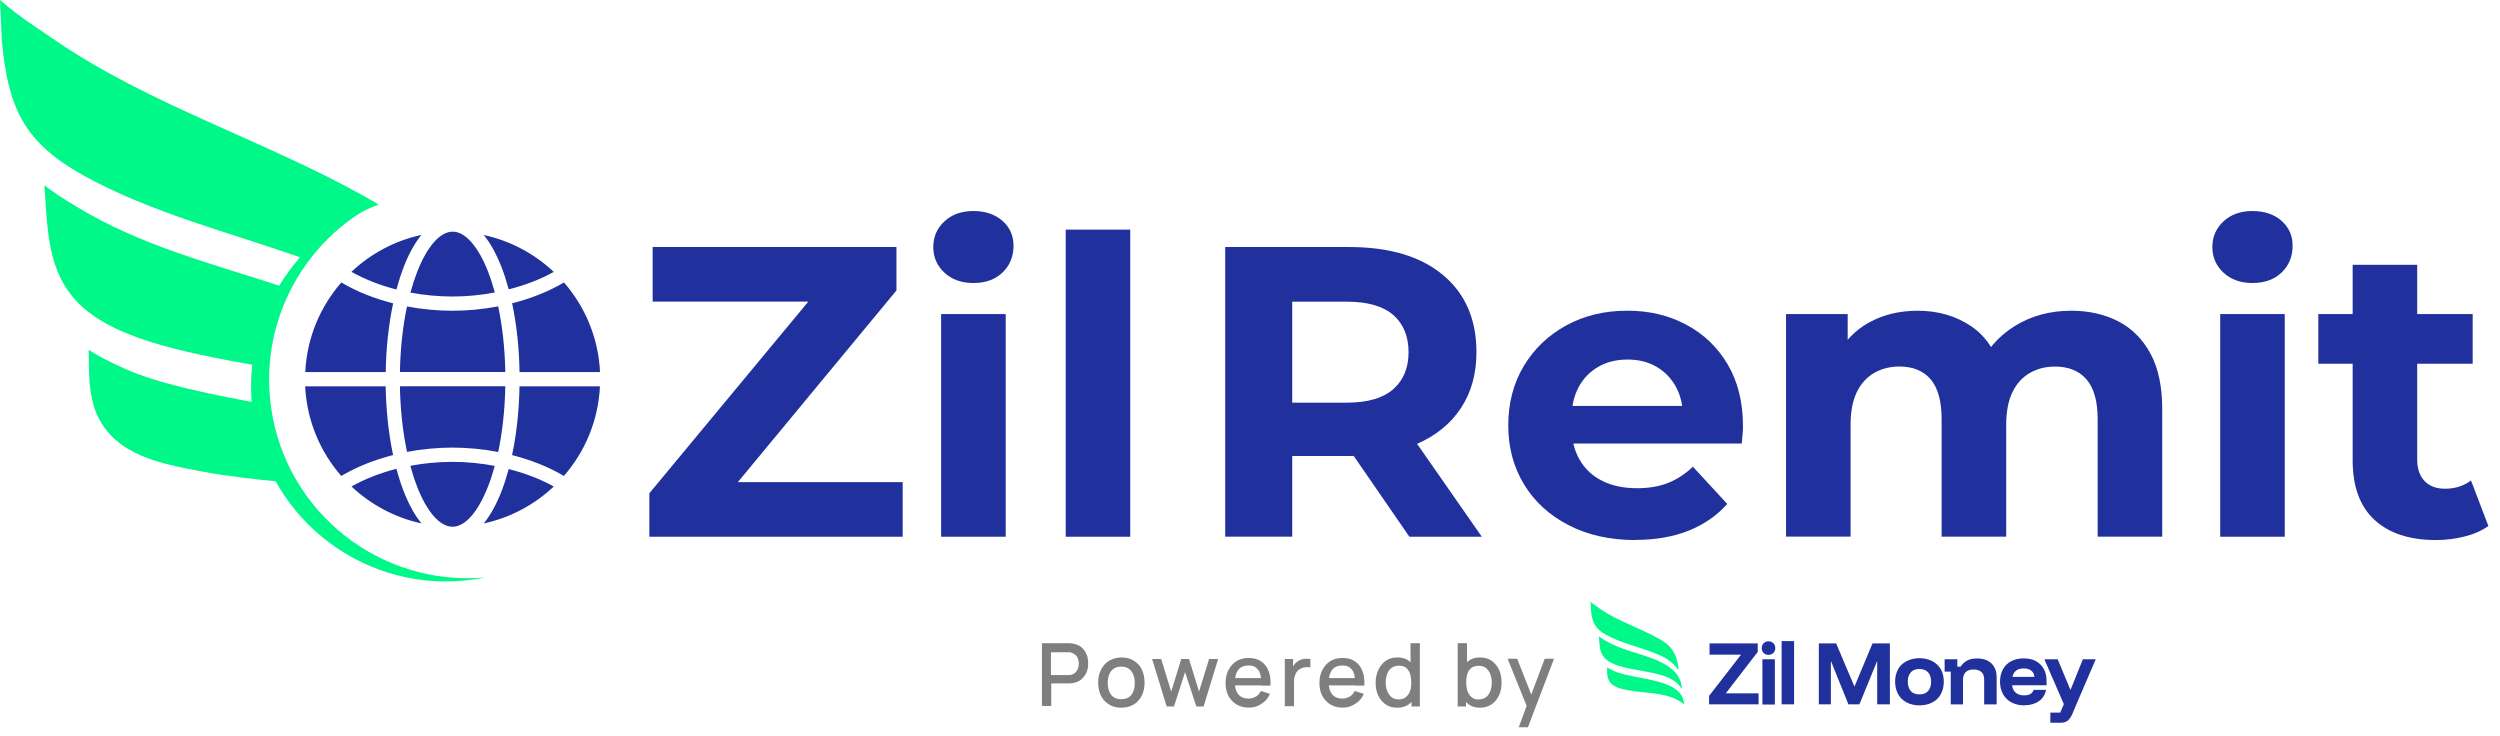
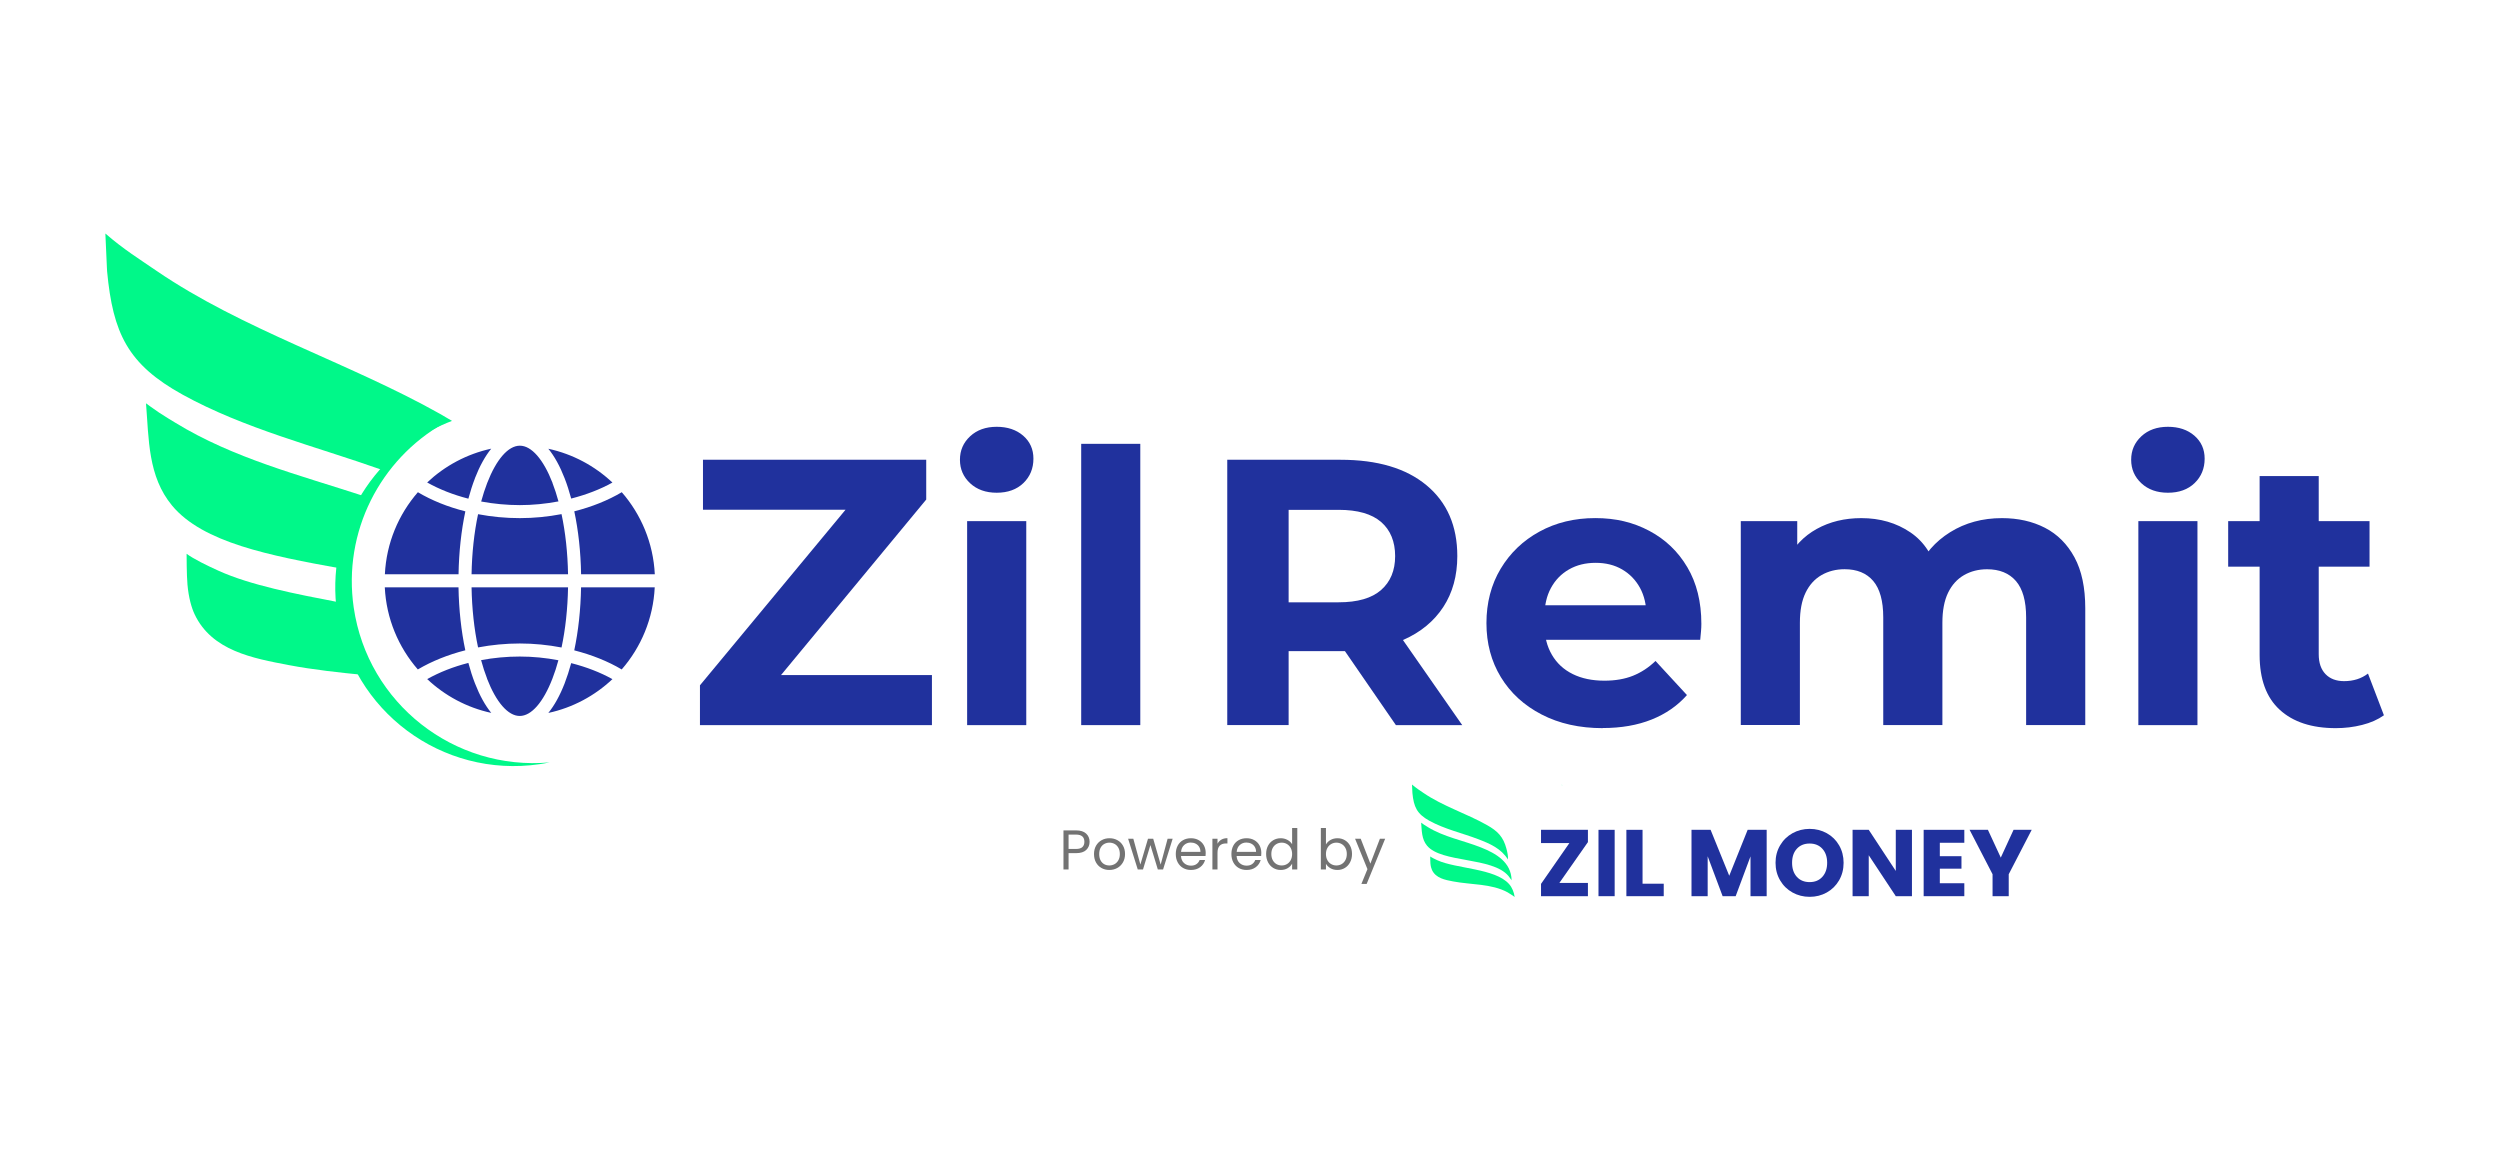
- <svg xmlns="http://www.w3.org/2000/svg" width="605" height="178" viewBox="0 0 605 178" fill="none">
-   <path d="M73.86 93.49H93.33C93.43 99.38 94.05 105.04 95.13 110.12C90.54 111.29 86.27 113 82.58 115.18C77.47 109.31 74.25 101.76 73.85 93.49H73.86ZM82.59 68.35C86.27 70.54 90.55 72.249 95.14 73.409C94.06 78.49 93.44 84.15 93.34 90.04H73.87C74.27 81.76 77.49 74.219 82.6 68.35H82.59ZM145.2 90.04H125.73C125.63 84.14 125.01 78.48 123.93 73.4C128.55 72.23 132.85 70.51 136.48 68.35C141.59 74.219 144.81 81.76 145.21 90.04H145.2ZM96.78 90.04C96.88 84.39 97.47 78.99 98.5 74.159C102.08 74.84 105.79 75.2 109.53 75.2C113.27 75.2 116.96 74.83 120.56 74.14C121.59 78.98 122.18 84.38 122.28 90.03H96.78V90.04ZM122.28 93.49C122.18 99.14 121.59 104.55 120.56 109.38C116.96 108.69 113.23 108.32 109.53 108.32C105.83 108.32 102.08 108.68 98.5 109.36C97.47 104.53 96.88 99.12 96.78 93.48H122.28V93.49ZM123.11 70.03C122.6 68.14 122.03 66.34 121.38 64.68C120.13 61.46 118.68 58.83 117.07 56.87C123.54 58.27 129.36 61.42 134.01 65.8C130.85 67.57 127.1 69.01 123.11 70.03ZM118.17 65.92C118.76 67.43 119.28 69.06 119.75 70.78C116.39 71.42 112.93 71.76 109.54 71.76C106.15 71.76 102.63 71.43 99.32 70.81C99.79 69.08 100.32 67.44 100.91 65.92C103.34 59.65 106.48 56.06 109.55 56.06C112.61 56.06 115.76 59.66 118.19 65.92H118.17ZM97.68 64.67C97.03 66.35 96.45 68.16 95.94 70.06C91.98 69.05 88.29 67.6 85.05 65.78C89.7 61.4 95.52 58.249 101.98 56.849C100.38 58.819 98.92 61.44 97.67 64.659L97.68 64.67ZM95.94 113.46C96.45 115.37 97.03 117.18 97.68 118.85C98.93 122.07 100.38 124.7 101.99 126.66C95.53 125.26 89.71 122.11 85.06 117.73C88.29 115.91 91.99 114.46 95.95 113.45L95.94 113.46ZM100.89 117.61C100.3 116.09 99.77 114.45 99.3 112.72C102.61 112.1 106.05 111.77 109.52 111.77C112.99 111.77 116.38 112.11 119.73 112.75C119.26 114.47 118.74 116.1 118.15 117.61C115.72 123.88 112.58 127.47 109.51 127.47C106.45 127.47 103.3 123.88 100.87 117.61H100.89ZM121.38 118.86C122.02 117.19 122.6 115.4 123.11 113.51C127.11 114.53 130.85 115.97 134.01 117.74C129.36 122.12 123.54 125.28 117.07 126.67C118.67 124.7 120.13 122.08 121.38 118.86ZM123.92 110.13C125 105.05 125.62 99.38 125.72 93.49H145.19C144.79 101.77 141.57 109.31 136.46 115.18C132.83 113.02 128.53 111.31 123.91 110.13H123.92Z" fill="#20319D" />
-   <path d="M91.62 49.51C90.6 48.89 89.55 48.27 88.44 47.65C64.34 34.11 36.18 25.37 13.43 9.8C8.85 6.66 4.81 4.17 0 0L0.41 9.07L0.46 10C2 26.31 5.88 34.56 20.43 42.58C36.74 51.57 55.48 56.21 73.08 62.44C78.05 56.72 84.4 52.24 91.61 49.51H91.62Z" fill="#00F889" />
-   <path d="M68.14 69.32C51.21 63.79 33.81 59.36 18.57 50.04C17.63 49.46 15.82 48.4 14.19 47.31C12.36 46.09 10.74 44.86 10.74 44.86C11.51 54.32 11.22 64.15 17.63 71.88C25.74 81.67 43.52 85.12 62.01 88.46C62.63 81.52 64.79 75.03 68.14 69.32Z" fill="#00F889" />
-   <path d="M62.071 97.5C49.961 95.18 38.361 92.91 29.971 89.13C27.001 87.79 23.321 86 21.471 84.62C21.471 84.68 21.471 90.32 21.701 92.77C22.001 96.16 22.751 98.84 23.591 100.61C28.131 110.24 38.961 112.22 48.471 114.03C55.001 115.27 61.771 115.99 68.571 116.67C65.091 110.98 62.801 104.48 62.071 97.51V97.5Z" fill="#00F889" />
-   <path d="M65.64 98.86C62.7 78.75 72.67 59.73 89.3 50.21C70.13 58.43 58.1 78.76 61.26 100.37C65.03 126.14 88.98 143.98 114.75 140.21C115.65 140.08 116.53 139.92 117.41 139.74C92.21 142 69.35 124.19 65.64 98.85V98.86Z" fill="#00F889" />
-   <path d="M157.141 129.89V119.37L200.511 67.079L202.511 72.99H157.941V59.77H216.941V70.29L173.671 122.58L171.671 116.67H218.451V129.89H157.151H157.141Z" fill="#20319D" />
-   <path d="M235.562 68.489C232.692 68.489 230.352 67.659 228.552 65.989C226.752 64.319 225.852 62.249 225.852 59.779C225.852 57.309 226.752 55.239 228.552 53.569C230.352 51.899 232.692 51.069 235.562 51.069C238.432 51.069 240.772 51.859 242.572 53.419C244.372 54.989 245.272 57.009 245.272 59.479C245.272 62.079 244.382 64.239 242.622 65.939C240.852 67.639 238.502 68.489 235.562 68.489ZM227.752 129.889V75.999H243.382V129.889H227.752Z" fill="#20319D" />
-   <path d="M257.9 129.889V55.569H273.52V129.889H257.9Z" fill="#20319D" />
-   <path d="M296.5 129.889V59.779H326.45C336.2 59.779 343.78 62.029 349.19 66.539C354.6 71.049 357.3 77.269 357.3 85.219C357.3 90.429 356.06 94.919 353.59 98.689C351.12 102.459 347.61 105.349 343.07 107.349C338.53 109.349 333.12 110.349 326.84 110.349H305.51L312.72 103.239V129.879H296.49L296.5 129.889ZM312.72 105.049L305.51 97.439H325.94C330.95 97.439 334.69 96.359 337.16 94.189C339.63 92.019 340.87 89.029 340.87 85.229C340.87 81.429 339.63 78.349 337.16 76.219C334.69 74.079 330.95 73.009 325.94 73.009H305.51L312.72 65.299V105.059V105.049ZM341.07 129.889L323.54 104.449H340.87L358.6 129.889H341.07Z" fill="#20319D" />
-   <path d="M395.76 130.689C389.62 130.689 384.22 129.489 379.58 127.079C374.94 124.679 371.35 121.389 368.81 117.209C366.27 113.039 365 108.279 365 102.939C365 97.6 366.25 92.74 368.76 88.57C371.26 84.4 374.69 81.12 379.03 78.749C383.37 76.379 388.28 75.189 393.75 75.189C399.22 75.189 403.78 76.309 408.02 78.549C412.26 80.79 415.62 83.99 418.09 88.169C420.56 92.34 421.8 97.329 421.8 103.139C421.8 103.739 421.77 104.429 421.7 105.189C421.63 105.959 421.57 106.679 421.5 107.339H377.73V98.23H413.29L407.28 100.929C407.28 98.129 406.71 95.689 405.58 93.62C404.44 91.549 402.88 89.93 400.87 88.76C398.87 87.59 396.53 87.01 393.86 87.01C391.19 87.01 388.83 87.59 386.8 88.76C384.76 89.93 383.18 91.559 382.04 93.669C380.9 95.769 380.34 98.26 380.34 101.129V103.529C380.34 106.469 380.99 109.059 382.29 111.289C383.59 113.529 385.43 115.229 387.8 116.399C390.17 117.569 392.96 118.149 396.16 118.149C399.03 118.149 401.55 117.719 403.72 116.849C405.89 115.979 407.88 114.679 409.68 112.939L417.99 121.949C415.52 124.749 412.41 126.909 408.67 128.409C404.93 129.909 400.62 130.659 395.75 130.659L395.76 130.689Z" fill="#20319D" />
-   <path d="M432.221 129.889V75.999H447.141V90.719L444.341 86.409C446.211 82.739 448.861 79.949 452.301 78.049C455.741 76.149 459.661 75.199 464.071 75.199C469.011 75.199 473.341 76.449 477.041 78.959C480.741 81.469 483.201 85.289 484.401 90.429L478.891 88.929C480.691 84.719 483.581 81.389 487.561 78.909C491.531 76.439 496.091 75.199 501.231 75.199C505.501 75.199 509.291 76.049 512.601 77.749C515.901 79.449 518.511 82.059 520.411 85.559C522.311 89.059 523.261 93.559 523.261 99.029V129.879H507.631V101.429C507.631 97.089 506.731 93.889 504.931 91.809C503.131 89.739 500.591 88.709 497.321 88.709C495.051 88.709 493.011 89.229 491.211 90.259C489.411 91.299 488.001 92.849 487.001 94.919C486.001 96.989 485.501 99.629 485.501 102.829V129.869H469.871V101.419C469.871 97.079 468.981 93.879 467.221 91.799C465.451 89.729 462.931 88.699 459.661 88.699C457.391 88.699 455.351 89.219 453.551 90.249C451.751 91.289 450.341 92.839 449.341 94.909C448.341 96.979 447.841 99.619 447.841 102.819V129.859H432.221V129.889Z" fill="#20319D" />
-   <path d="M545.101 68.489C542.231 68.489 539.891 67.659 538.091 65.989C536.291 64.319 535.391 62.249 535.391 59.779C535.391 57.309 536.291 55.239 538.091 53.569C539.891 51.899 542.231 51.069 545.101 51.069C547.971 51.069 550.311 51.859 552.111 53.419C553.911 54.989 554.811 57.009 554.811 59.479C554.811 62.079 553.921 64.239 552.161 65.939C550.391 67.639 548.041 68.489 545.101 68.489ZM537.291 129.889V75.999H552.911V129.889H537.291Z" fill="#20319D" />
-   <path d="M561.031 88.019V75.999H598.391V88.019H561.031ZM589.471 130.689C583.131 130.689 578.181 129.069 574.651 125.829C571.111 122.589 569.341 117.769 569.341 111.359V64.079H584.961V111.159C584.961 113.429 585.561 115.179 586.761 116.419C587.961 117.659 589.601 118.269 591.671 118.269C594.141 118.269 596.241 117.599 597.981 116.269L602.191 127.289C600.591 128.429 598.671 129.279 596.431 129.839C594.191 130.409 591.871 130.689 589.471 130.689Z" fill="#20319D" />
-   <path d="M413.6 170.45V168.4L421.33 158.43H413.71V155.71H425.37V157.76L417.64 167.79H425.58V170.45H413.6Z" fill="#20319D" />
-   <path d="M427.98 158.48C427.52 158.48 427.11 158.33 426.8 158.02C426.49 157.71 426.34 157.3 426.34 156.84C426.34 156.38 426.49 155.97 426.8 155.66C427.11 155.35 427.52 155.2 427.98 155.2C428.44 155.2 428.85 155.35 429.16 155.66C429.47 155.97 429.62 156.38 429.62 156.84C429.62 157.3 429.47 157.71 429.16 158.02C428.85 158.28 428.44 158.48 427.98 158.48ZM426.5 159.55H429.52V170.5H426.5V159.55Z" fill="#20319D" />
-   <path d="M434.17 155.15H431.15V170.45H434.17V155.15Z" fill="#20319D" />
-   <path d="M440.16 170.45V155.71H444.35L448.75 166.1H448.8L453.15 155.71H457.35V170.45H454.28V160.06H454.23L449.98 170.45H447.32L443.12 160.06H443.07V170.45H440.16Z" fill="#20319D" />
-   <path d="M464.511 170.7C463.331 170.7 462.261 170.44 461.391 169.98C460.521 169.52 459.801 168.85 459.341 167.98C458.881 167.11 458.621 166.14 458.621 164.96C458.621 163.78 458.881 162.81 459.341 161.94C459.801 161.07 460.521 160.46 461.391 160C462.261 159.54 463.331 159.28 464.511 159.28C465.691 159.28 466.711 159.54 467.631 160C468.501 160.46 469.161 161.13 469.681 161.94C470.141 162.81 470.401 163.78 470.401 164.96C470.401 166.14 470.141 167.11 469.681 167.98C469.221 168.85 468.551 169.51 467.631 169.98C466.761 170.44 465.741 170.7 464.511 170.7ZM464.511 168.04C465.431 168.04 466.101 167.78 466.611 167.22C467.071 166.66 467.331 165.94 467.331 164.97C467.331 164 467.071 163.28 466.611 162.72C466.101 162.16 465.431 161.9 464.511 161.9C463.591 161.9 462.871 162.16 462.411 162.72C461.901 163.28 461.691 164 461.691 164.97C461.691 165.94 461.951 166.66 462.411 167.22C462.871 167.78 463.591 168.04 464.511 168.04Z" fill="#20319D" />
-   <path d="M472.08 170.45V162.52H470.6V159.55H473.67V161.34H474.44C474.85 160.73 475.41 160.21 476.03 159.86C476.7 159.5 477.46 159.35 478.43 159.35C479.96 159.35 481.14 159.76 481.96 160.58C482.78 161.4 483.19 162.52 483.19 163.91V170.46H480.17V164.47C480.17 163.65 479.97 163.04 479.5 162.63C479.09 162.22 478.43 162.02 477.61 162.02C476.79 162.02 476.18 162.22 475.72 162.63C475.31 163.04 475.05 163.65 475.05 164.47V170.46H472.08V170.45Z" fill="#20319D" />
-   <path d="M489.84 170.7C488.66 170.7 487.64 170.44 486.77 169.98C485.9 169.52 485.24 168.85 484.72 167.98C484.26 167.11 484 166.09 484 164.96C484 163.83 484.26 162.81 484.72 161.94C485.18 161.12 485.85 160.46 486.72 160C487.59 159.54 488.61 159.33 489.74 159.33C490.87 159.33 491.84 159.53 492.71 160C493.53 160.46 494.14 161.07 494.6 161.89C495.06 162.71 495.27 163.68 495.27 164.81V165.83H486.93C487.03 166.65 487.34 167.26 487.85 167.67C488.36 168.08 489.03 168.28 489.79 168.28C490.46 168.28 490.97 168.18 491.32 167.97C491.67 167.76 491.99 167.41 492.14 166.95H495.16C494.9 168.13 494.34 169.05 493.37 169.71C492.5 170.32 491.32 170.68 489.84 170.68M487.02 163.8H492.34C492.24 163.08 491.98 162.57 491.52 162.27C491.06 161.91 490.5 161.76 489.73 161.76C489.01 161.76 488.4 161.91 487.94 162.27C487.48 162.58 487.17 163.09 487.02 163.8Z" fill="#20319D" />
-   <path d="M496.18 174.85V172.45H498.58L499.45 170.4L494.74 159.55H497.96L501.03 166.92H501.08L504.05 159.55H507.17L502.46 170.5L501.59 172.6C501.28 173.32 500.92 173.88 500.52 174.29C500.11 174.7 499.5 174.9 498.68 174.9H496.17V174.85H496.18Z" fill="#20319D" />
-   <path d="M384.9 145.63C385.82 146.4 386.54 146.86 387.41 147.47C391.66 150.39 396.98 152.02 401.48 154.58C403.83 155.91 405.11 157.14 405.83 159.85C406.03 160.57 406.24 161.44 406.14 162.2C404.66 159.74 402.1 158.67 399.54 157.7C395.96 156.37 392.07 155.5 388.74 153.66C386.03 152.18 385.26 150.59 385.01 147.52V147.37L384.91 145.63H384.9Z" fill="#00F889" />
-   <path d="M406.999 166.76C406.999 166.76 406.489 166.04 406.279 165.79C402.699 161.54 391.439 162.98 388.219 159.09C386.989 157.66 387.089 155.82 386.939 154.02C386.939 154.02 387.249 154.22 387.609 154.48C387.919 154.68 388.279 154.89 388.429 154.99C392.059 157.19 396.309 157.96 400.249 159.49C403.519 160.82 406.899 162.76 406.999 166.76Z" fill="#00F889" />
-   <path d="M388.939 161.49C389.299 161.75 389.959 162.1 390.529 162.36C394.729 164.25 403.269 164.15 406.389 167.58C407.109 168.35 407.459 169.42 407.619 170.45C407.619 170.45 406.439 169.63 406.029 169.43C402.449 167.49 397.949 167.79 393.959 167.03C392.169 166.67 390.119 166.31 389.299 164.52C389.149 164.21 388.989 163.7 388.939 163.04C388.939 162.58 388.939 161.51 388.939 161.51" fill="#00F889" />
-   <path d="M252.15 170.96V155.66H258.89C259.13 155.66 259.32 155.72 259.5 155.72C260.35 155.84 261.08 156.15 261.63 156.57C262.18 157 262.6 157.6 262.91 158.27C263.22 158.94 263.34 159.73 263.34 160.52C263.34 161.37 263.22 162.1 262.91 162.77C262.6 163.44 262.18 163.98 261.63 164.47C261.08 164.9 260.35 165.2 259.5 165.32C259.32 165.32 259.07 165.38 258.89 165.38H254.4V170.84H252.15V170.96ZM254.33 163.37H258.7C258.88 163.37 259.06 163.31 259.19 163.31C259.62 163.19 259.98 163.01 260.28 162.7C260.58 162.39 260.77 162.09 260.89 161.73C261.01 161.37 261.07 161 261.07 160.58C261.07 160.22 261.01 159.85 260.89 159.49C260.77 159.13 260.59 158.76 260.28 158.52C259.97 158.28 259.61 158.03 259.19 157.91C259.01 157.85 258.89 157.85 258.7 157.85H254.33V163.38V163.37Z" fill="#7F7F7F" />
-   <path d="M271.34 171.26C270.19 171.26 269.21 171.02 268.36 170.47C267.51 169.92 266.84 169.26 266.42 168.34C266 167.42 265.75 166.4 265.75 165.18C265.75 163.96 265.99 162.93 266.48 162.02C266.97 161.11 267.57 160.38 268.42 159.89C269.27 159.4 270.24 159.1 271.4 159.1C272.56 159.1 273.53 159.34 274.38 159.89C275.23 160.44 275.9 161.1 276.32 162.02C276.74 162.94 276.99 163.96 276.99 165.18C276.99 166.4 276.75 167.43 276.32 168.34C275.83 169.25 275.23 169.98 274.38 170.47C273.47 171.02 272.44 171.26 271.34 171.26ZM271.34 169.2C272.43 169.2 273.28 168.84 273.83 168.11C274.38 167.38 274.62 166.41 274.62 165.26C274.62 164.05 274.32 163.13 273.77 162.41C273.22 161.69 272.43 161.32 271.34 161.32C270.61 161.32 270 161.5 269.52 161.81C269.03 162.17 268.67 162.6 268.43 163.21C268.19 163.82 268.07 164.49 268.07 165.27C268.07 166.48 268.37 167.46 268.92 168.18C269.47 168.85 270.26 169.21 271.35 169.21L271.34 169.2Z" fill="#7F7F7F" />
-   <path d="M282.331 170.96L278.811 159.479H281.001L283.431 167.37L285.861 159.479H287.741L290.171 167.37L292.601 159.479H294.791L291.271 170.96H289.511L286.781 162.639L284.111 170.96H282.351H282.331Z" fill="#7F7F7F" />
-   <path d="M302.3 171.259C301.15 171.259 300.17 171.02 299.32 170.53C298.47 170.04 297.8 169.319 297.32 168.469C296.83 167.559 296.59 166.53 296.59 165.37C296.59 164.09 296.83 163 297.32 162.09C297.81 161.18 298.47 160.45 299.26 159.96C300.11 159.47 301.08 159.229 302.17 159.229C303.32 159.229 304.36 159.47 305.15 160.02C306 160.57 306.61 161.359 306.97 162.329C307.4 163.299 307.52 164.519 307.46 165.909H305.21V164.999C305.21 163.659 304.97 162.69 304.42 162.02C303.87 161.35 303.21 161.049 302.17 161.049C301.08 161.049 300.23 161.409 299.68 162.079C299.13 162.809 298.83 163.78 298.83 165.12C298.83 166.46 299.13 167.37 299.68 168.03C300.23 168.7 301.08 169.06 302.11 169.06C302.78 169.06 303.39 168.879 303.93 168.569C304.47 168.259 304.84 167.779 305.14 167.229L307.33 167.9C306.9 168.93 306.24 169.72 305.33 170.27C304.42 170.94 303.45 171.24 302.29 171.24L302.3 171.259ZM298.23 165.859V164.099H306.43V165.859H298.23Z" fill="#7F7F7F" />
-   <path d="M310.92 170.96V159.48H312.92V162.27L312.62 161.91C312.74 161.55 312.92 161.18 313.17 160.88C313.42 160.58 313.66 160.33 313.96 160.09C314.26 159.85 314.57 159.73 314.93 159.6C315.29 159.48 315.66 159.42 316.02 159.42C316.38 159.42 316.75 159.42 317.11 159.48V161.54C316.75 161.42 316.32 161.42 315.83 161.48C315.34 161.54 314.98 161.66 314.55 161.91C314.19 162.15 313.88 162.46 313.7 162.76C313.52 163.06 313.34 163.49 313.27 163.85C313.15 164.28 313.15 164.7 313.15 165.13V170.9H310.9V170.96H310.92Z" fill="#7F7F7F" />
-   <path d="M325.011 171.259C323.861 171.259 322.881 171.02 322.031 170.53C321.181 170.04 320.511 169.319 320.031 168.469C319.541 167.559 319.301 166.53 319.301 165.37C319.301 164.09 319.541 163 320.031 162.09C320.521 161.18 321.181 160.45 321.971 159.96C322.821 159.47 323.791 159.229 324.881 159.229C326.031 159.229 327.071 159.47 327.861 160.02C328.711 160.57 329.321 161.359 329.681 162.329C330.111 163.299 330.231 164.519 330.171 165.909H327.921V164.999C327.921 163.659 327.681 162.69 327.131 162.02C326.581 161.35 325.921 161.049 324.881 161.049C323.791 161.049 322.941 161.409 322.391 162.079C321.841 162.809 321.541 163.78 321.541 165.12C321.541 166.46 321.841 167.37 322.391 168.03C322.941 168.7 323.791 169.06 324.821 169.06C325.491 169.06 326.101 168.879 326.641 168.569C327.181 168.259 327.551 167.779 327.851 167.229L330.041 167.9C329.611 168.93 328.951 169.72 328.041 170.27C327.131 170.94 326.101 171.24 325.001 171.24L325.011 171.259ZM320.881 165.859V164.099H329.081V165.859H320.881Z" fill="#7F7F7F" />
-   <path d="M338.12 171.26C337.03 171.26 336.12 171.02 335.33 170.47C334.54 169.92 333.93 169.19 333.51 168.28C333.09 167.37 332.9 166.34 332.9 165.18C332.9 164.02 333.14 162.99 333.57 162.08C334 161.17 334.6 160.44 335.39 159.89C336.18 159.34 337.09 159.1 338.18 159.1C339.27 159.1 340.18 159.34 340.91 159.89C341.64 160.44 342.19 161.17 342.61 162.08C342.97 162.99 343.16 164.02 343.16 165.18C343.16 166.34 342.98 167.37 342.61 168.28C342.24 169.19 341.64 169.92 340.91 170.47C340.12 171.02 339.21 171.26 338.12 171.26ZM338.43 169.26C339.16 169.26 339.77 169.08 340.19 168.71C340.68 168.35 340.98 167.86 341.22 167.25C341.46 166.64 341.52 165.91 341.52 165.12C341.52 164.33 341.4 163.6 341.22 162.99C340.98 162.38 340.67 161.9 340.25 161.59C339.82 161.23 339.22 161.1 338.55 161.1C337.82 161.1 337.21 161.28 336.73 161.65C336.25 162.02 335.88 162.5 335.7 163.11C335.46 163.72 335.34 164.39 335.34 165.17C335.34 165.9 335.46 166.63 335.7 167.23C335.94 167.84 336.31 168.32 336.73 168.69C337.16 169.05 337.76 169.24 338.43 169.24V169.26ZM341.59 170.96V162.7H341.35V155.66H343.6V170.96H341.6H341.59Z" fill="#7F7F7F" />
-   <path d="M352.76 170.96V155.66H355.01V162.7H354.77V170.96H352.77H352.76ZM358.16 171.26C357.07 171.26 356.16 171.02 355.43 170.47C354.7 169.92 354.09 169.19 353.73 168.28C353.37 167.37 353.18 166.34 353.18 165.18C353.18 164.02 353.36 162.99 353.73 162.08C354.09 161.17 354.64 160.44 355.43 159.89C356.22 159.34 357.07 159.1 358.16 159.1C359.25 159.1 360.16 159.34 360.95 159.89C361.74 160.44 362.35 161.17 362.77 162.08C363.19 162.99 363.38 164.02 363.38 165.18C363.38 166.34 363.2 167.37 362.77 168.28C362.34 169.19 361.74 169.92 360.95 170.47C360.1 171.02 359.19 171.26 358.16 171.26ZM357.86 169.26C358.59 169.26 359.14 169.08 359.62 168.71C360.11 168.35 360.41 167.86 360.65 167.25C360.89 166.64 361.01 165.97 361.01 165.19C361.01 164.46 360.89 163.73 360.65 163.13C360.41 162.52 360.04 162.04 359.62 161.67C359.13 161.31 358.53 161.12 357.8 161.12C357.13 161.12 356.52 161.3 356.1 161.61C355.67 161.97 355.31 162.4 355.13 163.01C354.89 163.62 354.83 164.35 354.83 165.14C354.83 165.93 354.95 166.66 355.13 167.27C355.37 167.88 355.68 168.36 356.16 168.73C356.52 169.09 357.13 169.28 357.86 169.28V169.26Z" fill="#7F7F7F" />
-   <path d="M367.51 176.06L369.76 169.99L369.82 171.75L364.84 159.42H367.15L370.91 168.95H370.24L373.82 159.42H376.07L369.76 176H367.51V176.06Z" fill="#7F7F7F" />
+ <svg xmlns="http://www.w3.org/2000/svg" width="1920" zoomAndPan="magnify" viewBox="0 0 1440 665.25" height="887" preserveAspectRatio="xMidYMid meet" version="1.0">
+   <defs>
+     <g />
+     <clipPath id="0bee91023f">
+       <path d="M 0.688 0.504 L 201 0.504 L 201 137 L 0.688 137 Z M 0.688 0.504 " clip-rule="nonzero" />
+     </clipPath>
+     <clipPath id="b4c6ef9c71">
+       <path d="M 839 317 L 886 317 L 886 318.27 L 839 318.27 Z M 839 317 " clip-rule="nonzero" />
+     </clipPath>
+     <clipPath id="ac78ba9ac0">
+       <path d="M 824 324 L 1111 324 L 1111 401.555 L 824 401.555 Z M 824 324 " clip-rule="nonzero" />
+     </clipPath>
+     <clipPath id="e574dc4ad8">
+       <path d="M 250 19 L 286.93 19 L 286.93 59 L 250 59 Z M 250 19 " clip-rule="nonzero" />
+     </clipPath>
+     <clipPath id="e550012052">
+       <rect x="0" width="287" y="0" height="78" />
+     </clipPath>
+     <clipPath id="1771242290">
+       <rect x="0" width="190" y="0" height="47" />
+     </clipPath>
+     <clipPath id="718626d92f">
+       <rect x="0" width="1321" y="0" height="402" />
+     </clipPath>
+   </defs>
+   <g transform="matrix(1, 0, 0, 1, 60, 134)">
+     <g clip-path="url(#718626d92f)">
+       <path fill="#20319d" d="M 161.664 204.316 L 204.098 204.316 C 204.316 217.156 205.668 229.496 208.02 240.57 C 198.016 243.121 188.711 246.852 180.668 251.602 C 169.531 238.805 162.516 222.348 161.641 204.316 Z M 180.691 149.508 C 188.711 154.285 198.039 158.012 208.043 160.539 C 205.688 171.613 204.336 183.953 204.121 196.793 L 161.688 196.793 C 162.559 178.742 169.574 162.305 180.711 149.508 Z M 317.148 196.793 L 274.711 196.793 C 274.496 183.934 273.145 171.594 270.789 160.52 C 280.859 157.969 290.23 154.219 298.141 149.508 C 309.277 162.305 316.297 178.742 317.168 196.793 Z M 211.617 196.793 C 211.836 184.477 213.121 172.707 215.367 162.176 C 223.168 163.656 231.254 164.441 239.406 164.441 C 247.559 164.441 255.598 163.637 263.445 162.133 C 265.691 172.684 266.977 184.457 267.195 196.773 L 211.617 196.773 Z M 267.195 204.316 C 266.977 216.633 265.691 228.43 263.445 238.957 C 255.598 237.453 247.469 236.648 239.406 236.648 C 231.34 236.648 223.168 237.434 215.367 238.914 C 213.121 228.383 211.836 216.59 211.617 204.293 L 267.195 204.293 Z M 269.004 153.172 C 267.891 149.051 266.648 145.129 265.23 141.508 C 262.508 134.488 259.348 128.754 255.84 124.484 C 269.941 127.535 282.625 134.402 292.758 143.949 C 285.871 147.809 277.699 150.949 269.004 153.172 Z M 258.234 144.211 C 259.523 147.504 260.656 151.059 261.68 154.809 C 254.355 156.203 246.816 156.945 239.426 156.945 C 232.039 156.945 224.367 156.223 217.152 154.871 C 218.176 151.102 219.332 147.527 220.617 144.211 C 225.914 130.543 232.758 122.715 239.449 122.715 C 246.117 122.715 252.984 130.566 258.281 144.211 Z M 213.578 141.488 C 212.16 145.148 210.898 149.094 209.785 153.238 C 201.156 151.035 193.113 147.875 186.051 143.906 C 196.188 134.359 208.871 127.492 222.949 124.438 C 219.465 128.734 216.281 134.445 213.555 141.465 Z M 209.785 247.852 C 210.898 252.016 212.16 255.961 213.578 259.602 C 216.301 266.621 219.465 272.355 222.973 276.629 C 208.891 273.578 196.207 266.711 186.074 257.16 C 193.113 253.195 201.176 250.031 209.809 247.832 Z M 220.574 256.898 C 219.289 253.586 218.133 250.012 217.109 246.238 C 224.324 244.887 231.82 244.168 239.383 244.168 C 246.945 244.168 254.336 244.91 261.637 246.305 C 260.613 250.055 259.477 253.609 258.191 256.898 C 252.898 270.57 246.055 278.395 239.363 278.395 C 232.691 278.395 225.828 270.57 220.531 256.898 Z M 265.23 259.625 C 266.629 255.984 267.891 252.082 269.004 247.961 C 277.719 250.184 285.871 253.324 292.758 257.184 C 282.625 266.73 269.941 273.621 255.84 276.652 C 259.324 272.355 262.508 266.645 265.23 259.625 Z M 270.77 240.594 C 273.121 229.52 274.473 217.156 274.691 204.316 L 317.125 204.316 C 316.254 222.367 309.234 238.805 298.098 251.602 C 290.188 246.895 280.816 243.164 270.746 240.594 Z M 270.77 240.594 " fill-opacity="1" fill-rule="nonzero" />
+       <g clip-path="url(#0bee91023f)">
+         <path fill="#00f889" d="M 200.371 108.438 C 198.148 107.086 195.859 105.734 193.441 104.383 C 140.918 74.867 79.543 55.812 29.961 21.867 C 19.977 15.023 11.172 9.594 0.691 0.504 L 1.582 20.277 L 1.691 22.305 C 5.051 57.859 13.504 75.848 45.215 93.332 C 80.762 112.93 121.605 123.043 159.965 136.625 C 170.797 124.156 184.637 114.391 200.352 108.438 Z M 200.371 108.438 " fill-opacity="1" fill-rule="nonzero" />
+       </g>
+       <path fill="#00f889" d="M 149.199 151.625 C 112.301 139.57 74.379 129.914 41.164 109.594 C 39.113 108.328 35.168 106.02 31.617 103.645 C 27.629 100.984 24.098 98.301 24.098 98.301 C 25.777 118.926 25.145 140.355 39.113 157.207 C 56.789 178.551 95.539 186.07 135.84 193.352 C 137.191 178.223 141.898 164.074 149.199 151.625 Z M 149.199 151.625 " fill-opacity="1" fill-rule="nonzero" />
+       <path fill="#00f889" d="M 135.969 213.059 C 109.578 208 84.297 203.051 66.012 194.812 C 59.535 191.891 51.516 187.988 47.484 184.98 C 47.484 185.109 47.484 197.406 47.984 202.746 C 48.641 210.137 50.273 215.98 52.105 219.84 C 62 240.832 85.602 245.148 106.328 249.094 C 120.562 251.797 135.316 253.367 150.137 254.852 C 142.551 242.445 137.562 228.277 135.969 213.082 Z M 135.969 213.059 " fill-opacity="1" fill-rule="nonzero" />
+       <path fill="#00f889" d="M 143.75 216.023 C 137.344 172.184 159.07 130.719 195.316 109.965 C 153.535 127.883 127.316 172.203 134.203 219.316 C 142.422 275.496 194.617 314.387 250.781 306.168 C 252.742 305.887 254.66 305.535 256.578 305.145 C 201.66 310.07 151.836 271.246 143.75 216 Z M 143.75 216.023 " fill-opacity="1" fill-rule="nonzero" />
+       <path fill="#20319d" d="M 343.172 283.672 L 343.172 260.738 L 437.695 146.742 L 442.055 159.625 L 344.914 159.625 L 344.914 130.805 L 473.504 130.805 L 473.504 153.738 L 379.199 267.734 L 374.84 254.852 L 476.793 254.852 L 476.793 283.672 Z M 343.172 283.672 " fill-opacity="1" fill-rule="nonzero" />
+       <path fill="#20319d" d="M 514.086 149.812 C 507.832 149.812 502.73 148.004 498.809 144.363 C 494.887 140.723 492.926 136.211 492.926 130.824 C 492.926 125.441 494.887 120.93 498.809 117.289 C 502.73 113.648 507.832 111.836 514.086 111.836 C 520.34 111.836 525.441 113.559 529.363 116.961 C 533.289 120.383 535.25 124.789 535.25 130.172 C 535.25 135.84 533.309 140.551 529.473 144.254 C 525.617 147.961 520.492 149.812 514.086 149.812 Z M 497.066 283.668 L 497.066 166.188 L 531.129 166.188 L 531.129 283.668 Z M 497.066 283.668 " fill-opacity="1" fill-rule="nonzero" />
+       <path fill="#20319d" d="M 562.77 121.648 L 596.812 121.648 L 596.812 283.668 L 562.77 283.668 Z M 562.77 121.648 " fill-opacity="1" fill-rule="nonzero" />
+       <path fill="#20319d" d="M 646.898 283.668 L 646.898 130.824 L 712.172 130.824 C 733.422 130.824 749.941 135.73 761.734 145.562 C 773.523 155.395 779.41 168.953 779.41 186.285 C 779.41 197.645 776.707 207.434 771.324 215.652 C 765.941 223.871 758.289 230.172 748.395 234.531 C 738.5 238.891 726.711 241.07 713.023 241.07 L 666.535 241.07 L 682.25 225.57 L 682.25 283.648 L 646.875 283.648 Z M 682.25 229.516 L 666.535 212.926 L 711.062 212.926 C 721.98 212.926 730.133 210.57 735.516 205.84 C 740.898 201.109 743.602 194.594 743.602 186.309 C 743.602 178.023 740.898 171.309 735.516 166.664 C 730.133 162 721.98 159.668 711.062 159.668 L 666.535 159.668 L 682.25 142.859 L 682.25 229.539 Z M 744.035 283.668 L 705.832 228.207 L 743.602 228.207 L 782.242 283.668 Z M 744.035 283.668 " fill-opacity="1" fill-rule="nonzero" />
+       <path fill="#20319d" d="M 863.23 285.414 C 849.848 285.414 838.078 282.797 827.965 277.543 C 817.855 272.309 810.031 265.137 804.492 256.027 C 798.957 246.934 796.191 236.559 796.191 224.918 C 796.191 213.277 798.914 202.68 804.387 193.59 C 809.832 184.5 817.309 177.348 826.77 172.184 C 836.227 167.016 846.93 164.422 858.848 164.422 C 870.77 164.422 880.711 166.863 889.949 171.746 C 899.191 176.629 906.516 183.605 911.898 192.719 C 917.281 201.809 919.984 212.688 919.984 225.352 C 919.984 226.66 919.918 228.164 919.766 229.82 C 919.613 231.5 919.48 233.07 919.328 234.508 L 823.934 234.508 L 823.934 214.648 L 901.438 214.648 L 888.336 220.535 C 888.336 214.43 887.094 209.113 884.633 204.598 C 882.148 200.086 878.746 196.555 874.367 194.004 C 870.008 191.453 864.91 190.188 859.09 190.188 C 853.27 190.188 848.125 191.453 843.703 194.004 C 839.258 196.555 835.812 200.109 833.328 204.707 C 830.844 209.285 829.625 214.715 829.625 220.969 L 829.625 226.203 C 829.625 232.613 831.039 238.258 833.871 243.121 C 836.707 248.004 840.715 251.711 845.883 254.258 C 851.047 256.809 857.129 258.074 864.102 258.074 C 870.355 258.074 875.848 257.137 880.578 255.242 C 885.309 253.344 889.645 250.512 893.566 246.715 L 911.68 266.359 C 906.297 272.465 899.52 277.172 891.367 280.441 C 883.215 283.711 873.824 285.348 863.207 285.348 Z M 863.23 285.414 " fill-opacity="1" fill-rule="nonzero" />
+       <path fill="#20319d" d="M 942.695 283.668 L 942.695 166.188 L 975.211 166.188 L 975.211 198.277 L 969.109 188.879 C 973.188 180.879 978.961 174.797 986.457 170.656 C 993.957 166.512 1002.5 164.441 1012.109 164.441 C 1022.879 164.441 1032.312 167.168 1040.379 172.641 C 1048.441 178.109 1053.805 186.438 1056.418 197.645 L 1044.41 194.375 C 1048.332 185.195 1054.633 177.938 1063.305 172.531 C 1071.957 167.145 1081.898 164.441 1093.098 164.441 C 1102.406 164.441 1110.664 166.297 1117.879 170 C 1125.07 173.707 1130.762 179.398 1134.902 187.027 C 1139.043 194.656 1141.113 204.469 1141.113 216.395 L 1141.113 283.648 L 1107.047 283.648 L 1107.047 221.625 C 1107.047 212.164 1105.086 205.188 1101.164 200.652 C 1097.238 196.141 1091.703 193.895 1084.578 193.895 C 1079.629 193.895 1075.184 195.027 1071.262 197.273 C 1067.34 199.539 1064.266 202.922 1062.086 207.434 C 1059.906 211.945 1058.816 217.699 1058.816 224.676 L 1058.816 283.625 L 1024.75 283.625 L 1024.75 221.602 C 1024.75 212.141 1022.812 205.164 1018.977 200.633 C 1015.117 196.117 1009.625 193.871 1002.5 193.871 C 997.551 193.871 993.105 195.008 989.184 197.25 C 985.262 199.52 982.188 202.898 980.008 207.41 C 977.828 211.922 976.738 217.68 976.738 224.656 L 976.738 283.602 L 942.695 283.602 Z M 942.695 283.668 " fill-opacity="1" fill-rule="nonzero" />
+       <path fill="#20319d" d="M 1188.711 149.812 C 1182.457 149.812 1177.355 148.004 1173.434 144.363 C 1169.512 140.723 1167.551 136.211 1167.551 130.824 C 1167.551 125.441 1169.512 120.93 1173.434 117.289 C 1177.355 113.648 1182.457 111.836 1188.711 111.836 C 1194.969 111.836 1200.066 113.559 1203.988 116.961 C 1207.914 120.383 1209.875 124.789 1209.875 130.172 C 1209.875 135.84 1207.934 140.551 1204.098 144.254 C 1200.242 147.961 1195.121 149.812 1188.711 149.812 Z M 1171.691 283.668 L 1171.691 166.188 L 1205.734 166.188 L 1205.734 283.668 Z M 1171.691 283.668 " fill-opacity="1" fill-rule="nonzero" />
+       <path fill="#20319d" d="M 1223.43 192.391 L 1223.43 166.188 L 1304.855 166.188 L 1304.855 192.391 Z M 1285.414 285.414 C 1271.598 285.414 1260.809 281.883 1253.113 274.816 C 1245.398 267.754 1241.543 257.246 1241.543 243.273 L 1241.543 140.199 L 1275.586 140.199 L 1275.586 242.836 C 1275.586 247.785 1276.891 251.602 1279.508 254.305 C 1282.125 257.008 1285.699 258.336 1290.207 258.336 C 1295.594 258.336 1300.168 256.875 1303.961 253.977 L 1313.137 278 C 1309.648 280.484 1305.465 282.34 1300.582 283.559 C 1295.699 284.801 1290.645 285.414 1285.414 285.414 Z M 1285.414 285.414 " fill-opacity="1" fill-rule="nonzero" />
+       <g clip-path="url(#b4c6ef9c71)">
+         <path fill="#00f889" d="M 839.562 317.984 C 841.566 319.664 843.137 320.668 845.031 321.996 C 854.293 328.363 865.891 331.914 875.695 337.496 C 880.82 340.395 883.609 343.078 885.176 348.984 C 885.613 350.555 886.07 352.453 885.852 354.109 C 882.629 348.746 877.047 346.414 871.469 344.297 C 863.668 341.398 855.188 339.5 847.93 335.492 C 842.023 332.266 840.348 328.797 839.801 322.105 L 839.801 321.777 L 839.582 317.984 Z M 839.562 317.984 " fill-opacity="1" fill-rule="nonzero" />
+       </g>
+       <path fill="#00f889" d="M 753.332 317.906 C 755.68 319.945 757.648 321.168 759.887 322.703 C 770.988 330.316 784.734 334.602 796.48 341.23 C 802.594 344.672 805.91 347.961 807.723 354.922 C 808.23 356.848 808.762 359.105 808.566 361.07 C 804.668 354.703 798.047 351.883 791.363 349.336 C 782.117 345.816 772 343.555 763.293 338.746 C 756.195 334.824 754.305 330.781 753.555 322.805 L 753.527 322.352 L 753.32 317.922 Z M 753.332 317.906 " fill-opacity="1" fill-rule="nonzero" />
+       <path fill="#00f889" d="M 810.691 373.035 C 810.691 373.035 809.332 371.125 808.84 370.527 C 799.473 359.496 770.277 363.16 761.949 353.078 C 758.824 349.297 758.969 344.492 758.578 339.852 C 758.578 339.852 759.371 340.449 760.262 341.047 C 761.055 341.578 761.934 342.102 762.402 342.387 C 771.793 348.156 782.879 350.09 793.047 354.133 C 801.625 357.535 810.469 362.578 810.691 373.023 " fill-opacity="1" fill-rule="nonzero" />
+       <path fill="#00f889" d="M 763.812 359.316 C 764.719 359.992 766.52 360.875 767.957 361.523 C 778.902 366.473 801.094 366.125 809.188 375.168 C 811.027 377.23 812.051 379.934 812.441 382.637 C 812.441 382.637 809.434 380.559 808.359 379.973 C 798.992 374.906 787.363 375.688 776.973 373.699 C 772.336 372.816 767.051 371.84 764.836 367.137 C 764.434 366.266 764.059 364.969 763.918 363.305 C 763.812 362.109 763.801 359.316 763.801 359.316 " fill-opacity="1" fill-rule="nonzero" />
+       <g clip-path="url(#ac78ba9ac0)">
+         <g transform="matrix(1, 0, 0, 1, 824, 324)">
+           <g clip-path="url(#e550012052)">
+             <g fill="#20319d" fill-opacity="1">
+               <g transform="translate(0.907899, 58.2011)">
+                 <g>
+                   <path d="M 13.281 -7.625 L 29.734 -7.625 L 29.734 0 L 2.719 0 L 2.719 -7.078 L 19.062 -30.609 L 2.719 -30.609 L 2.719 -38.219 L 29.734 -38.219 L 29.734 -31.141 Z M 13.281 -7.625 " />
+                 </g>
+               </g>
+             </g>
+             <g fill="#20319d" fill-opacity="1">
+               <g transform="translate(33.35749, 58.2011)">
+                 <g>
+                   <path d="M 12.688 -38.219 L 12.688 0 L 3.375 0 L 3.375 -38.219 Z M 12.688 -38.219 " />
+                 </g>
+               </g>
+             </g>
+             <g fill="#20319d" fill-opacity="1">
+               <g transform="translate(49.41895, 58.2011)">
+                 <g>
+                   <path d="M 12.688 -7.188 L 24.891 -7.188 L 24.891 0 L 3.375 0 L 3.375 -38.219 L 12.688 -38.219 Z M 12.688 -7.188 " />
+                 </g>
+               </g>
+             </g>
+             <g fill="#20319d" fill-opacity="1">
+               <g transform="translate(75.38951, 58.2011)">
+                 <g />
+               </g>
+             </g>
+             <g fill="#20319d" fill-opacity="1">
+               <g transform="translate(86.93198, 58.2011)">
+                 <g>
+                   <path d="M 46.672 -38.219 L 46.672 0 L 37.359 0 L 37.359 -22.922 L 28.812 0 L 21.297 0 L 12.688 -22.984 L 12.688 0 L 3.375 0 L 3.375 -38.219 L 14.375 -38.219 L 25.109 -11.766 L 35.719 -38.219 Z M 46.672 -38.219 " />
+                 </g>
+               </g>
+             </g>
+             <g fill="#20319d" fill-opacity="1">
+               <g transform="translate(136.9131, 58.2011)">
+                 <g>
+                   <path d="M 21.453 0.375 C 17.859 0.375 14.562 -0.457 11.562 -2.125 C 8.57 -3.789 6.195 -6.117 4.438 -9.109 C 2.676 -12.109 1.797 -15.477 1.797 -19.219 C 1.797 -22.957 2.676 -26.316 4.438 -29.297 C 6.195 -32.273 8.57 -34.598 11.562 -36.266 C 14.562 -37.93 17.859 -38.766 21.453 -38.766 C 25.047 -38.766 28.336 -37.93 31.328 -36.266 C 34.328 -34.598 36.688 -32.273 38.406 -29.297 C 40.133 -26.316 41 -22.957 41 -19.219 C 41 -15.477 40.129 -12.109 38.391 -9.109 C 36.648 -6.117 34.289 -3.789 31.312 -2.125 C 28.332 -0.457 25.047 0.375 21.453 0.375 Z M 21.453 -8.109 C 24.504 -8.109 26.945 -9.125 28.781 -11.156 C 30.613 -13.195 31.531 -15.883 31.531 -19.219 C 31.531 -22.594 30.613 -25.285 28.781 -27.297 C 26.945 -29.316 24.504 -30.328 21.453 -30.328 C 18.367 -30.328 15.91 -29.328 14.078 -27.328 C 12.242 -25.336 11.328 -22.633 11.328 -19.219 C 11.328 -15.844 12.242 -13.145 14.078 -11.125 C 15.91 -9.113 18.367 -8.109 21.453 -8.109 Z M 21.453 -8.109 " />
+                 </g>
+               </g>
+             </g>
+             <g fill="#20319d" fill-opacity="1">
+               <g transform="translate(179.7073, 58.2011)">
+                 <g>
+                   <path d="M 37.578 0 L 28.266 0 L 12.688 -23.578 L 12.688 0 L 3.375 0 L 3.375 -38.219 L 12.688 -38.219 L 28.266 -14.531 L 28.266 -38.219 L 37.578 -38.219 Z M 37.578 0 " />
+                 </g>
+               </g>
+             </g>
+             <g fill="#20319d" fill-opacity="1">
+               <g transform="translate(220.6504, 58.2011)">
+                 <g>
+                   <path d="M 12.688 -30.766 L 12.688 -23.031 L 25.156 -23.031 L 25.156 -15.844 L 12.688 -15.844 L 12.688 -7.453 L 26.797 -7.453 L 26.797 0 L 3.375 0 L 3.375 -38.219 L 26.797 -38.219 L 26.797 -30.766 Z M 12.688 -30.766 " />
+                 </g>
+               </g>
+             </g>
+             <g clip-path="url(#e574dc4ad8)">
+               <g fill="#20319d" fill-opacity="1">
+                 <g transform="translate(250.1055, 58.2011)">
+                   <g>
+                     <path d="M 36.156 -38.219 L 22.922 -12.641 L 22.922 0 L 13.609 0 L 13.609 -12.641 L 0.375 -38.219 L 10.938 -38.219 L 18.344 -22.219 L 25.703 -38.219 Z M 36.156 -38.219 " />
+                   </g>
+                 </g>
+               </g>
+             </g>
+           </g>
+         </g>
+       </g>
+       <g transform="matrix(1, 0, 0, 1, 549, 332)">
+         <g clip-path="url(#1771242290)">
+           <g fill="#737373" fill-opacity="1">
+             <g transform="translate(1.074266, 34.80376)">
+               <g>
+                 <path d="M 17.531 -15.922 C 17.531 -14.047 16.891 -12.488 15.609 -11.25 C 14.328 -10.008 12.375 -9.391 9.75 -9.391 L 5.422 -9.391 L 5.422 0 L 2.484 0 L 2.484 -22.5 L 9.75 -22.5 C 12.289 -22.5 14.223 -21.883 15.547 -20.656 C 16.867 -19.426 17.531 -17.848 17.531 -15.922 Z M 9.75 -11.812 C 11.383 -11.812 12.586 -12.164 13.359 -12.875 C 14.141 -13.594 14.531 -14.609 14.531 -15.922 C 14.531 -18.691 12.938 -20.078 9.75 -20.078 L 5.422 -20.078 L 5.422 -11.812 Z M 9.75 -11.812 " />
+               </g>
+             </g>
+           </g>
+           <g fill="#737373" fill-opacity="1">
+             <g transform="translate(19.75471, 34.80376)">
+               <g>
+                 <path d="M 10.203 0.297 C 8.547 0.297 7.047 -0.078 5.703 -0.828 C 4.359 -1.586 3.301 -2.66 2.531 -4.047 C 1.77 -5.441 1.391 -7.051 1.391 -8.875 C 1.391 -10.688 1.781 -12.285 2.562 -13.672 C 3.352 -15.055 4.426 -16.117 5.781 -16.859 C 7.133 -17.609 8.648 -17.984 10.328 -17.984 C 12.004 -17.984 13.52 -17.609 14.875 -16.859 C 16.238 -16.117 17.312 -15.062 18.094 -13.688 C 18.875 -12.312 19.266 -10.707 19.266 -8.875 C 19.266 -7.051 18.859 -5.441 18.047 -4.047 C 17.242 -2.66 16.156 -1.586 14.781 -0.828 C 13.406 -0.078 11.879 0.297 10.203 0.297 Z M 10.203 -2.297 C 11.254 -2.297 12.242 -2.539 13.172 -3.031 C 14.098 -3.531 14.844 -4.273 15.406 -5.266 C 15.977 -6.254 16.266 -7.457 16.266 -8.875 C 16.266 -10.301 15.984 -11.508 15.422 -12.5 C 14.867 -13.488 14.141 -14.223 13.234 -14.703 C 12.328 -15.191 11.348 -15.438 10.297 -15.438 C 9.223 -15.438 8.238 -15.191 7.344 -14.703 C 6.445 -14.223 5.727 -13.488 5.188 -12.5 C 4.656 -11.508 4.391 -10.301 4.391 -8.875 C 4.391 -7.438 4.648 -6.223 5.172 -5.234 C 5.703 -4.242 6.41 -3.504 7.297 -3.016 C 8.18 -2.535 9.148 -2.297 10.203 -2.297 Z M 10.203 -2.297 " />
+               </g>
+             </g>
+           </g>
+           <g fill="#737373" fill-opacity="1">
+             <g transform="translate(40.40322, 34.80376)">
+               <g>
+                 <path d="M 26.047 -17.688 L 20.531 0 L 17.5 0 L 13.234 -14.047 L 8.969 0 L 5.938 0 L 0.391 -17.688 L 3.391 -17.688 L 7.453 -2.844 L 11.844 -17.688 L 14.844 -17.688 L 19.141 -2.812 L 23.141 -17.688 Z M 26.047 -17.688 " />
+               </g>
+             </g>
+           </g>
+           <g fill="#737373" fill-opacity="1">
+             <g transform="translate(66.85912, 34.80376)">
+               <g>
+                 <path d="M 18.625 -9.516 C 18.625 -8.961 18.594 -8.375 18.531 -7.75 L 4.391 -7.75 C 4.492 -6 5.086 -4.633 6.172 -3.656 C 7.266 -2.676 8.586 -2.188 10.141 -2.188 C 11.41 -2.188 12.469 -2.484 13.312 -3.078 C 14.164 -3.672 14.766 -4.461 15.109 -5.453 L 18.266 -5.453 C 17.797 -3.754 16.848 -2.367 15.422 -1.297 C 14.004 -0.234 12.242 0.297 10.141 0.297 C 8.461 0.297 6.957 -0.078 5.625 -0.828 C 4.301 -1.586 3.266 -2.66 2.516 -4.047 C 1.766 -5.441 1.391 -7.051 1.391 -8.875 C 1.391 -10.707 1.754 -12.312 2.484 -13.688 C 3.211 -15.062 4.238 -16.117 5.562 -16.859 C 6.883 -17.609 8.41 -17.984 10.141 -17.984 C 11.816 -17.984 13.301 -17.613 14.594 -16.875 C 15.883 -16.145 16.879 -15.141 17.578 -13.859 C 18.273 -12.578 18.625 -11.129 18.625 -9.516 Z M 15.594 -10.141 C 15.594 -11.254 15.344 -12.211 14.844 -13.016 C 14.352 -13.828 13.68 -14.441 12.828 -14.859 C 11.984 -15.285 11.039 -15.5 10 -15.5 C 8.52 -15.5 7.258 -15.023 6.219 -14.078 C 5.176 -13.129 4.578 -11.816 4.422 -10.141 Z M 15.594 -10.141 " />
+               </g>
+             </g>
+           </g>
+           <g fill="#737373" fill-opacity="1">
+             <g transform="translate(86.86236, 34.80376)">
+               <g>
+                 <path d="M 5.422 -14.812 C 5.941 -15.82 6.68 -16.609 7.641 -17.172 C 8.598 -17.734 9.766 -18.016 11.141 -18.016 L 11.141 -14.984 L 10.359 -14.984 C 7.066 -14.984 5.422 -13.195 5.422 -9.625 L 5.422 0 L 2.484 0 L 2.484 -17.688 L 5.422 -17.688 Z M 5.422 -14.812 " />
+               </g>
+             </g>
+           </g>
+           <g fill="#737373" fill-opacity="1">
+             <g transform="translate(98.89657, 34.80376)">
+               <g>
+                 <path d="M 18.625 -9.516 C 18.625 -8.961 18.594 -8.375 18.531 -7.75 L 4.391 -7.75 C 4.492 -6 5.086 -4.633 6.172 -3.656 C 7.266 -2.676 8.586 -2.188 10.141 -2.188 C 11.41 -2.188 12.469 -2.484 13.312 -3.078 C 14.164 -3.672 14.766 -4.461 15.109 -5.453 L 18.266 -5.453 C 17.797 -3.754 16.848 -2.367 15.422 -1.297 C 14.004 -0.234 12.242 0.297 10.141 0.297 C 8.461 0.297 6.957 -0.078 5.625 -0.828 C 4.301 -1.586 3.266 -2.66 2.516 -4.047 C 1.766 -5.441 1.391 -7.051 1.391 -8.875 C 1.391 -10.707 1.754 -12.312 2.484 -13.688 C 3.211 -15.062 4.238 -16.117 5.562 -16.859 C 6.883 -17.609 8.41 -17.984 10.141 -17.984 C 11.816 -17.984 13.301 -17.613 14.594 -16.875 C 15.883 -16.145 16.879 -15.141 17.578 -13.859 C 18.273 -12.578 18.625 -11.129 18.625 -9.516 Z M 15.594 -10.141 C 15.594 -11.254 15.344 -12.211 14.844 -13.016 C 14.352 -13.828 13.68 -14.441 12.828 -14.859 C 11.984 -15.285 11.039 -15.5 10 -15.5 C 8.52 -15.5 7.258 -15.023 6.219 -14.078 C 5.176 -13.129 4.578 -11.816 4.422 -10.141 Z M 15.594 -10.141 " />
+               </g>
+             </g>
+           </g>
+           <g fill="#737373" fill-opacity="1">
+             <g transform="translate(118.8998, 34.80376)">
+               <g>
+                 <path d="M 1.391 -8.906 C 1.391 -10.719 1.754 -12.305 2.484 -13.672 C 3.211 -15.035 4.219 -16.094 5.5 -16.844 C 6.781 -17.602 8.219 -17.984 9.812 -17.984 C 11.188 -17.984 12.469 -17.664 13.656 -17.031 C 14.844 -16.395 15.742 -15.562 16.359 -14.531 L 16.359 -23.891 L 19.344 -23.891 L 19.344 0 L 16.359 0 L 16.359 -3.328 C 15.785 -2.273 14.926 -1.406 13.781 -0.719 C 12.645 -0.039 11.312 0.297 9.781 0.297 C 8.207 0.297 6.781 -0.086 5.5 -0.859 C 4.219 -1.641 3.211 -2.727 2.484 -4.125 C 1.754 -5.531 1.391 -7.125 1.391 -8.906 Z M 16.359 -8.875 C 16.359 -10.207 16.086 -11.367 15.547 -12.359 C 15.016 -13.348 14.289 -14.109 13.375 -14.641 C 12.469 -15.172 11.461 -15.438 10.359 -15.438 C 9.266 -15.438 8.266 -15.176 7.359 -14.656 C 6.453 -14.133 5.727 -13.379 5.188 -12.391 C 4.656 -11.398 4.391 -10.238 4.391 -8.906 C 4.391 -7.551 4.656 -6.375 5.188 -5.375 C 5.727 -4.375 6.453 -3.609 7.359 -3.078 C 8.266 -2.555 9.266 -2.297 10.359 -2.297 C 11.461 -2.297 12.469 -2.555 13.375 -3.078 C 14.289 -3.609 15.016 -4.375 15.547 -5.375 C 16.086 -6.375 16.359 -7.539 16.359 -8.875 Z M 16.359 -8.875 " />
+               </g>
+             </g>
+           </g>
+           <g fill="#737373" fill-opacity="1">
+             <g transform="translate(140.7098, 34.80376)">
+               <g />
+             </g>
+           </g>
+           <g fill="#737373" fill-opacity="1">
+             <g transform="translate(149.3241, 34.80376)">
+               <g>
+                 <path d="M 5.422 -14.391 C 6.023 -15.453 6.906 -16.316 8.062 -16.984 C 9.227 -17.648 10.555 -17.984 12.047 -17.984 C 13.629 -17.984 15.055 -17.602 16.328 -16.844 C 17.598 -16.094 18.598 -15.035 19.328 -13.672 C 20.066 -12.305 20.438 -10.719 20.438 -8.906 C 20.438 -7.125 20.066 -5.531 19.328 -4.125 C 18.598 -2.727 17.594 -1.641 16.312 -0.859 C 15.031 -0.086 13.609 0.297 12.047 0.297 C 10.516 0.297 9.172 -0.035 8.016 -0.703 C 6.867 -1.367 6.004 -2.223 5.422 -3.266 L 5.422 0 L 2.484 0 L 2.484 -23.891 L 5.422 -23.891 Z M 17.438 -8.906 C 17.438 -10.238 17.164 -11.398 16.625 -12.391 C 16.082 -13.379 15.352 -14.133 14.438 -14.656 C 13.531 -15.176 12.523 -15.438 11.422 -15.438 C 10.348 -15.438 9.352 -15.172 8.438 -14.641 C 7.52 -14.109 6.785 -13.344 6.234 -12.344 C 5.691 -11.344 5.422 -10.188 5.422 -8.875 C 5.422 -7.539 5.691 -6.375 6.234 -5.375 C 6.785 -4.375 7.52 -3.609 8.438 -3.078 C 9.352 -2.555 10.348 -2.297 11.422 -2.297 C 12.523 -2.297 13.531 -2.555 14.438 -3.078 C 15.352 -3.609 16.082 -4.375 16.625 -5.375 C 17.164 -6.375 17.438 -7.551 17.438 -8.906 Z M 17.438 -8.906 " />
+               </g>
+             </g>
+           </g>
+           <g fill="#737373" fill-opacity="1">
+             <g transform="translate(171.1341, 34.80376)">
+               <g>
+                 <path d="M 17.719 -17.688 L 7.062 8.328 L 4.031 8.328 L 7.516 -0.188 L 0.391 -17.688 L 3.641 -17.688 L 9.203 -3.359 L 14.688 -17.688 Z M 17.719 -17.688 " />
+               </g>
+             </g>
+           </g>
+         </g>
+       </g>
+     </g>
+   </g>
</svg>
